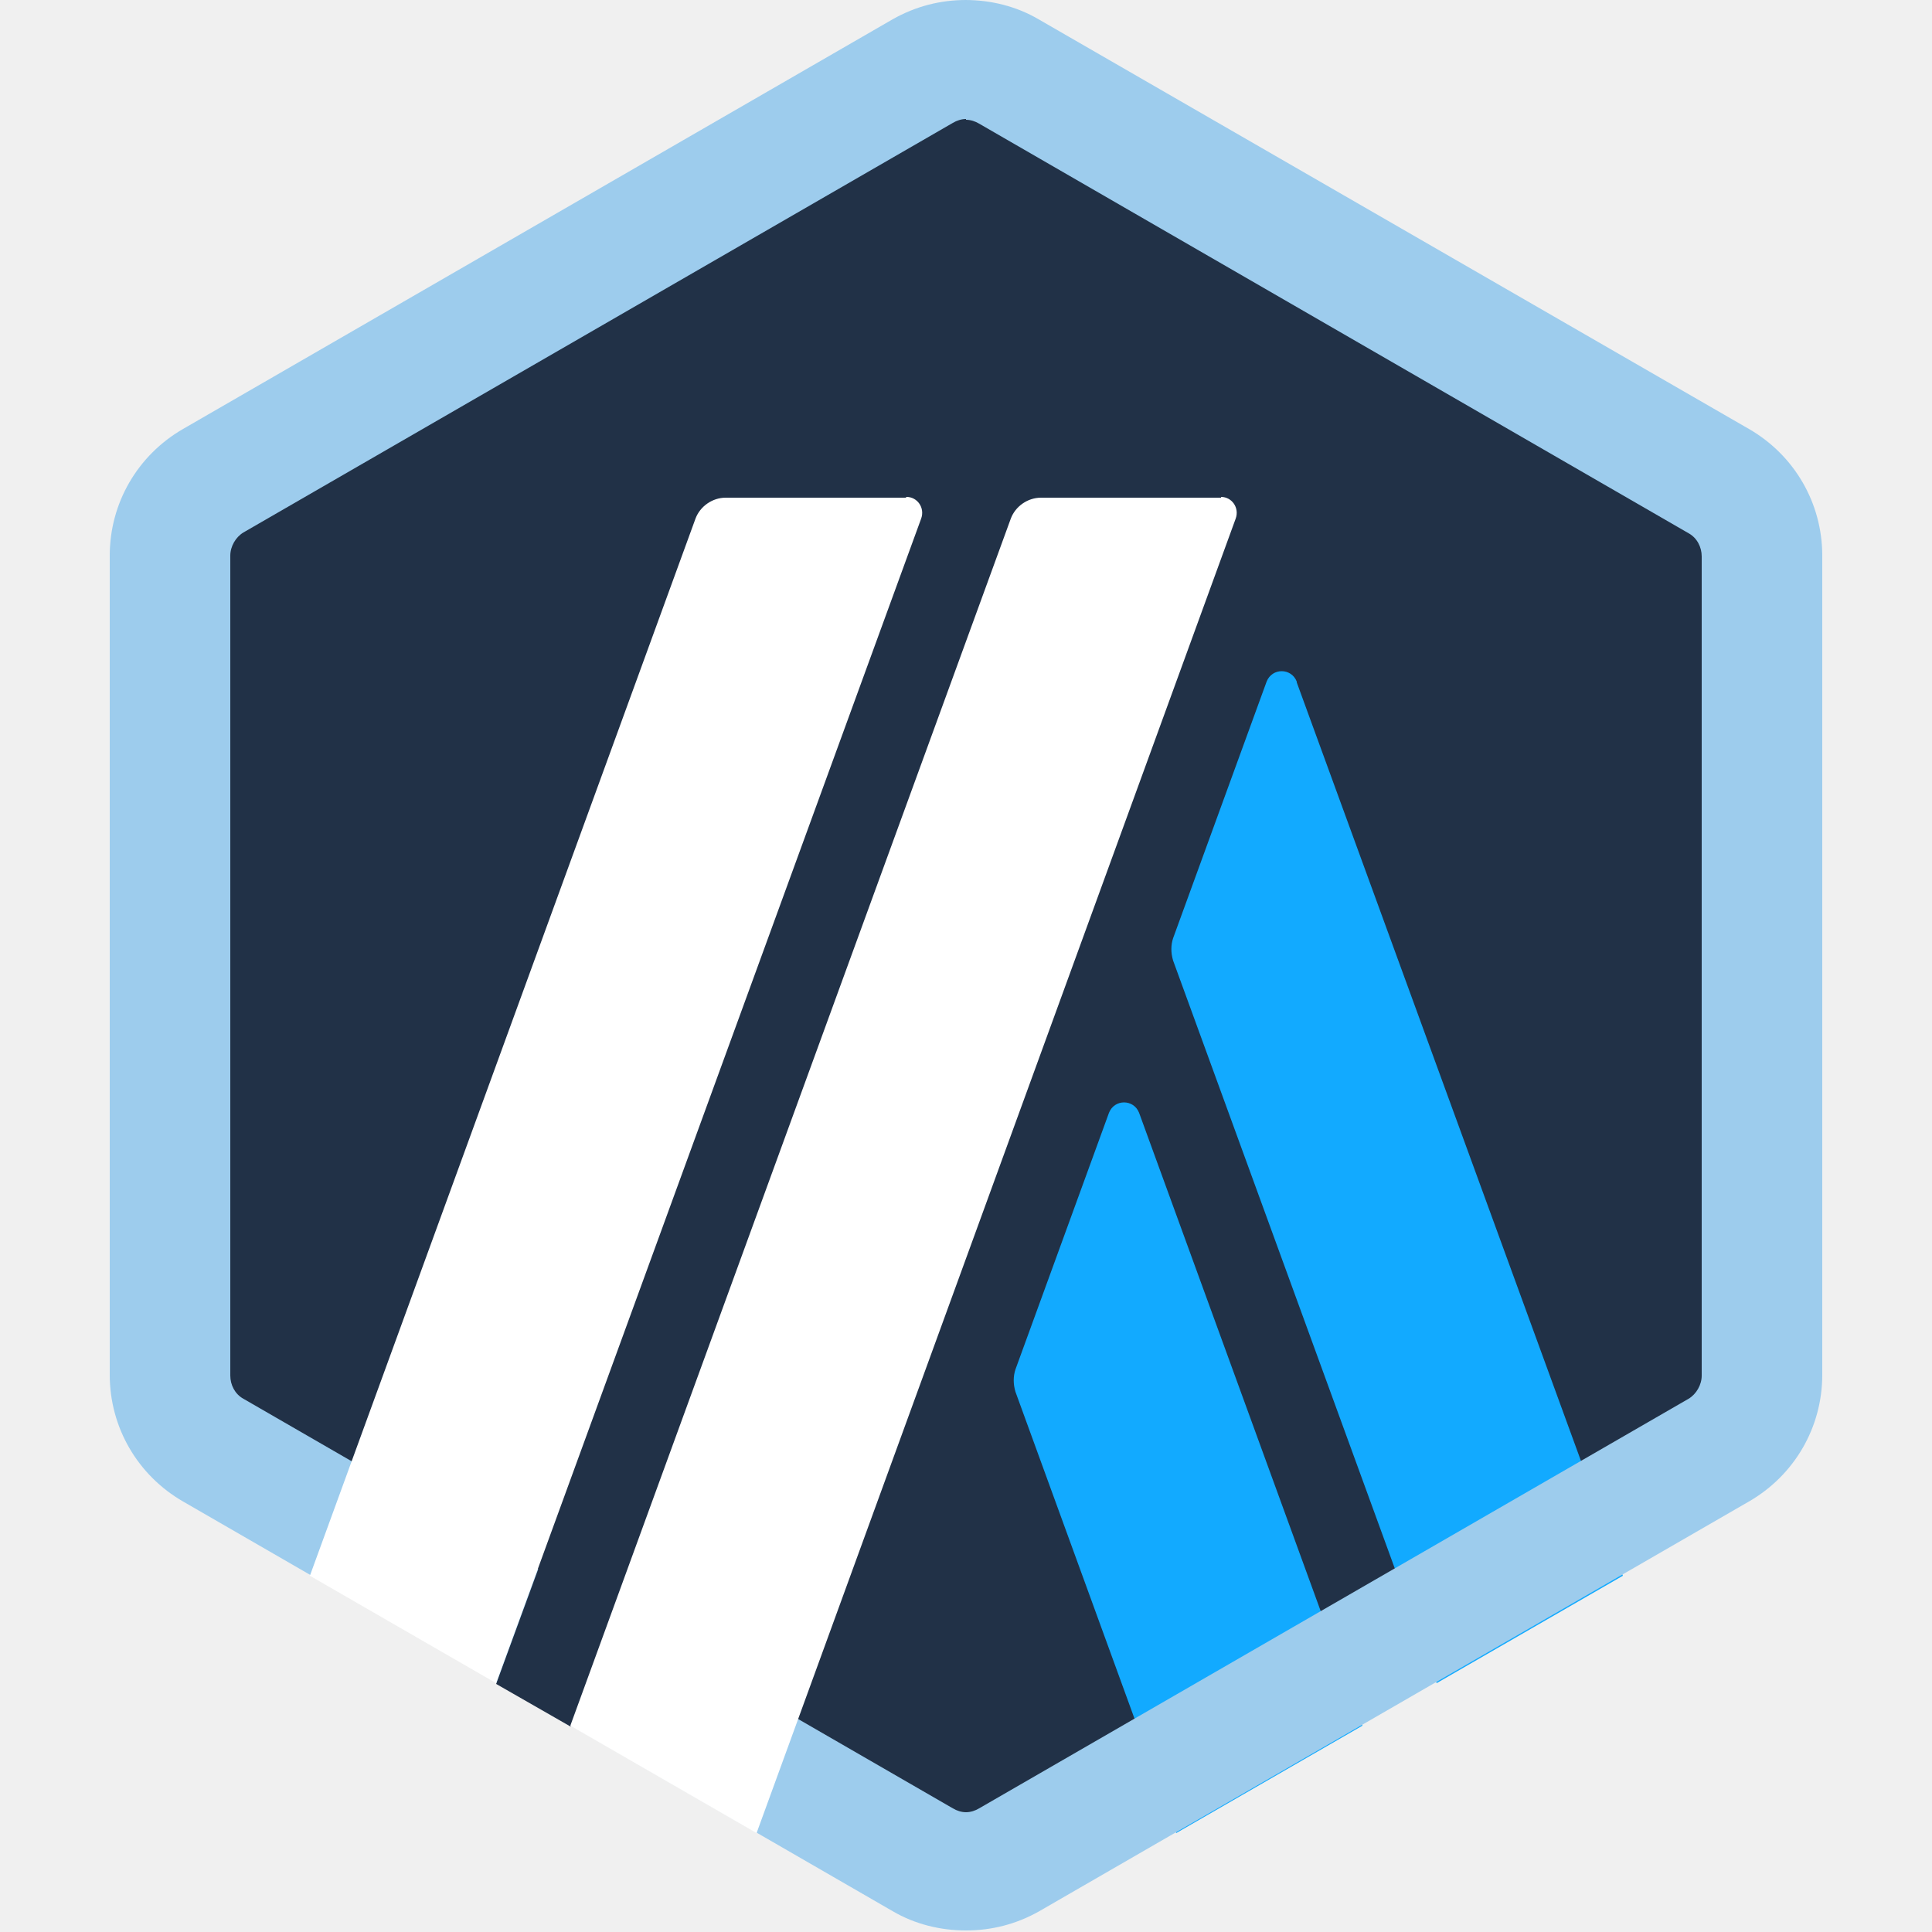
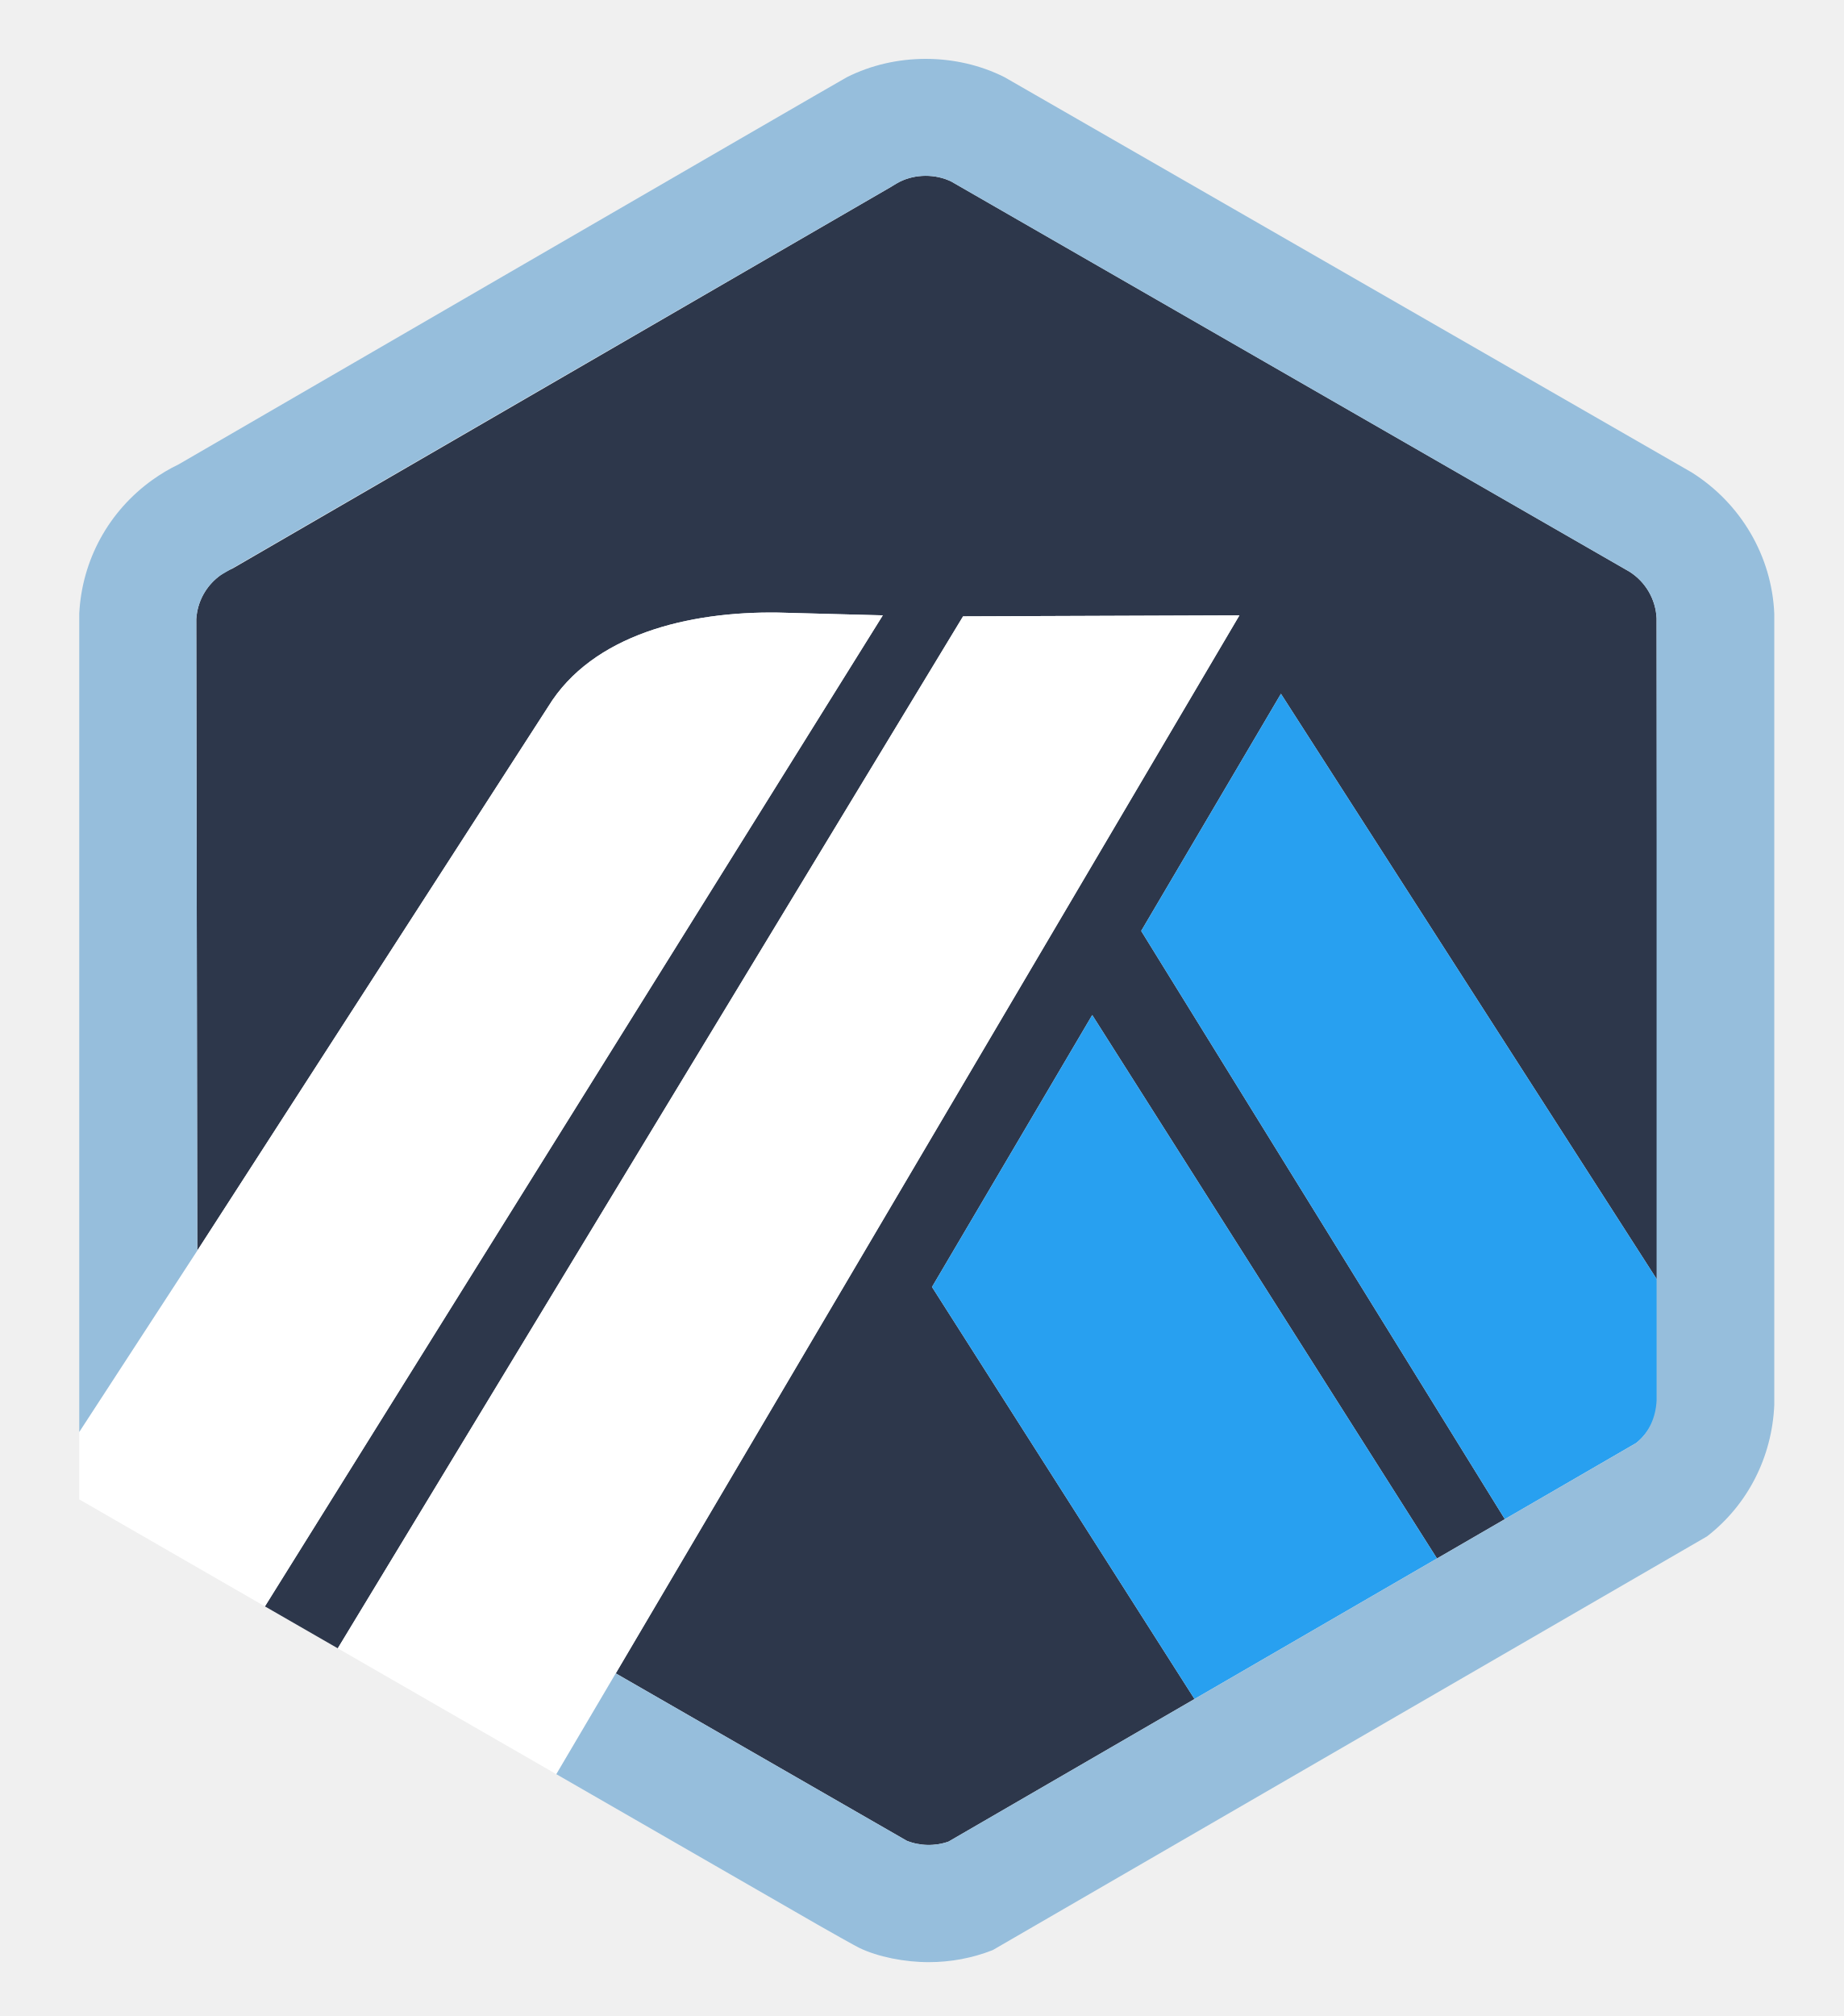
- <svg xmlns="http://www.w3.org/2000/svg" version="1.1" id="Layer_1" x="0px" y="0px" viewBox="0 0 2500 2500" style="enable-background:new 0 0 2500 2500;" xml:space="preserve">
-   <style type="text/css">
- 	.st0{fill:none;}
- 	.st1{fill:#213147;}
- 	.st2{fill:#12AAFF;}
- 	.st3{fill:#9DCCED;}
- 	.st4{fill:#FFFFFF;}
- </style>
-   <g id="Layer_x0020_1">
-     <g id="_2405588477232">
-       <rect class="st0" width="2500" height="2500" />
-       <g>
-         <g>
-           <path class="st1" d="M226,760v980c0,63,33,120,88,152l849,490c54,31,121,31,175,0l849-490c54-31,88-89,88-152V760      c0-63-33-120-88-152l-849-490c-54-31-121-31-175,0L314,608c-54,31-87,89-87,152H226z" />
-           <g>
-             <g>
-               <g>
-                 <path class="st2" d="M1435,1440l-121,332c-3,9-3,19,0,29l208,571l241-139l-289-793C1467,1422,1442,1422,1435,1440z" />
-               </g>
-               <g>
-                 <path class="st2" d="M1678,882c-7-18-32-18-39,0l-121,332c-3,9-3,19,0,29l341,935l241-139L1678,883V882z" />
-               </g>
-             </g>
-           </g>
-           <g>
-             <path class="st3" d="M1250,155c6,0,12,2,17,5l918,530c11,6,17,18,17,30v1060c0,12-7,24-17,30l-918,530c-5,3-11,5-17,5       s-12-2-17-5l-918-530c-11-6-17-18-17-30V719c0-12,7-24,17-30l918-530c5-3,11-5,17-5l0,0V155z M1250,0c-33,0-65,8-95,25L237,555       c-59,34-95,96-95,164v1060c0,68,36,130,95,164l918,530c29,17,62,25,95,25s65-8,95-25l918-530c59-34,95-96,95-164V719       c0-68-36-130-95-164L1344,25c-29-17-62-25-95-25l0,0H1250z" />
-           </g>
-           <polygon class="st1" points="642,2179 727,1947 897,2088 738,2234     " />
-           <g>
-             <path class="st4" d="M1172,644H939c-17,0-33,11-39,27L401,2039l241,139l550-1507c5-14-5-28-19-28L1172,644z" />
-             <path class="st4" d="M1580,644h-233c-17,0-33,11-39,27L738,2233l241,139l620-1701c5-14-5-28-19-28V644z" />
-           </g>
-         </g>
+ <svg xmlns="http://www.w3.org/2000/svg" version="1.1" x="0px" y="0px" width="470.287px" height="514.251px" viewBox="0 0 470.287 514.251" enable-background="new 0 0 470.287 514.251" xml:space="preserve">
+   <g id="Background">
+ </g>
+   <g id="Logos_and_symbols">
+     <g id="SYMBOL_VER_3">
+ 	</g>
+     <g id="SYMBOL_VER_3_3_">
+ 	</g>
+     <g id="SYMBOL_VER_4">
+ 	</g>
+     <g id="SYMBOL_VER_4_1_">
+       <g id="SYMBOL_VER_4_3_">
+ 		</g>
+     </g>
+     <g id="SYMBOL_VER_5_1_">
+ 	</g>
+     <g id="off_2_1_">
+ 	</g>
+     <g id="VER_3_1_">
+       <g id="SYMBOL_VER_2_1_">
+ 		</g>
+     </g>
+     <g id="VER_3">
+       <g id="SYMBOL_VER_2">
+ 		</g>
+     </g>
+     <g id="off_2">
+ 	</g>
+     <g id="SYMBOL_VER_5">
+ 	</g>
+     <g id="SYMBOL_VER_1">
+ 	</g>
+     <g id="SYMBOL_VER_1_1_">
+ 	</g>
+     <g id="SYMBOL_VER_1-1_3_">
+ 	</g>
+     <g id="SYMBOL_VER_1-1_2_">
+ 	</g>
+     <g id="SYMBOL_VER_1-1">
+ 	</g>
+     <g id="SYMBOL_VER_1-1_1_">
+       <g id="_x31_-3">
+ 		</g>
+       <g id="Symbol_-_Original_14_">
+         <path fill="#2D374B" d="M291.134,237.469l35.654-60.5l96.103,149.684l0.046,28.727l-0.313-197.672     c-0.228-4.832-2.794-9.252-6.887-11.859L242.715,46.324c-4.045-1.99-9.18-1.967-13.22,0.063c-0.546,0.272-1.06,0.57-1.548,0.895     l-0.604,0.379L59.399,144.983l-0.651,0.296c-0.838,0.385-1.686,0.875-2.48,1.444c-3.185,2.283-5.299,5.66-5.983,9.448     c-0.103,0.574-0.179,1.158-0.214,1.749l0.264,161.083l89.515-138.745c11.271-18.397,35.825-24.323,58.62-24.001l26.753,0.706     L67.588,409.765l18.582,10.697L245.692,157.22l70.51-0.256L157.091,426.849l66.306,38.138l7.922,4.556     c3.351,1.362,7.302,1.431,10.681,0.21l175.453-101.678l-33.544,19.438L291.134,237.469z M304.736,433.395l-66.969-105.108     l40.881-69.371l87.952,138.628L304.736,433.395z" />
+         <polygon fill="#28A0F0" points="237.768,328.286 304.736,433.395 366.601,397.543 278.648,258.915    " />
+         <path fill="#28A0F0" d="M422.937,355.379l-0.046-28.727l-96.103-149.684l-35.654,60.5l92.774,150.043l33.544-19.438     c3.29-2.673,5.281-6.594,5.49-10.825L422.937,355.379z" />
+         <path fill="#FFFFFF" d="M20.219,382.469l47.369,27.296l157.634-252.801l-26.753-0.706c-22.795-0.322-47.35,5.604-58.62,24.001     L50.334,319.004l-30.115,46.271V382.469z" />
+         <polygon fill="#FFFFFF" points="316.202,156.964 245.692,157.22 86.17,420.462 141.928,452.565 157.091,426.849    " />
+         <path fill="#96BEDC" d="M452.65,156.601c-0.59-14.746-8.574-28.245-21.08-36.104L256.28,19.692     c-12.371-6.229-27.825-6.237-40.218-0.004c-1.465,0.739-170.465,98.752-170.465,98.752c-2.339,1.122-4.592,2.458-6.711,3.975     c-11.164,8.001-17.969,20.435-18.668,34.095v208.765l30.115-46.271L50.07,157.921c0.035-0.589,0.109-1.169,0.214-1.741     c0.681-3.79,2.797-7.171,5.983-9.456c0.795-0.569,172.682-100.064,173.228-100.337c4.04-2.029,9.175-2.053,13.22-0.063     l173.022,99.523c4.093,2.607,6.659,7.027,6.887,11.859v199.542c-0.209,4.231-1.882,8.152-5.172,10.825l-33.544,19.438     l-17.308,10.031l-61.864,35.852l-62.737,36.357c-3.379,1.221-7.33,1.152-10.681-0.21l-74.228-42.693l-15.163,25.717     l66.706,38.406c2.206,1.255,4.171,2.367,5.784,3.272c2.497,1.4,4.199,2.337,4.8,2.629c4.741,2.303,11.563,3.643,17.71,3.643     c5.636,0,11.132-1.035,16.332-3.072l182.225-105.531c10.459-8.104,16.612-20.325,17.166-33.564V156.601z" />
      </g>
+       <g id="Symbol_-_Original_13_">
+ 		</g>
+       <g id="Symbol_-_Original_6_">
+ 		</g>
+       <g id="Symbol_-_Original_4_">
+ 		</g>
+       <g id="One_color_version_-_White_3_">
+         <g id="Symbol_-_Original_15_">
+ 			</g>
+       </g>
+       <g id="One_color_version_-_White">
+         <g id="Symbol_-_Original">
+ 			</g>
+       </g>
+       <g id="Symbol_-_Monochromatic_3_">
+         <g id="_x33__7_">
+ 			</g>
+       </g>
+       <g id="Symbol_-_Monochromatic">
+         <g id="_x33__3_">
+ 			</g>
+       </g>
+       <g id="_x33__2_">
+ 		</g>
+       <g id="_x33__1_">
+ 		</g>
+       <g id="_x33_">
+ 		</g>
+       <g id="Symbol_-_Original_10_">
+ 		</g>
+       <g id="Symbol_-_Original_1_">
+ 		</g>
+       <g id="Symbol_-_Original_2_">
+ 		</g>
+       <g id="_x34__1_">
+ 		</g>
+       <g id="Symbol_-_Monochromatic_2_">
+         <g id="_x33__6_">
+ 			</g>
+       </g>
+       <g id="One_color_version_-_White_2_">
+         <g id="Symbol_-_Original_11_">
+ 			</g>
+       </g>
+       <g id="Symbol_-_Original_5_">
+         <g id="Symbol_-_Original_12_">
+ 			</g>
+       </g>
+       <g id="One_color_version_-_White_1_">
+         <g id="Symbol_-_Original_9_">
+ 			</g>
+       </g>
+     </g>
+     <g id="SYMBOL_VER_1_2_">
+       <g id="SYMBOL_VER_2_4_">
+ 		</g>
+       <g id="SYMBOL_VER_2-1-1_1_">
+ 		</g>
+       <g id="SYMBOL_VER_2-2-1_1_">
+ 		</g>
+       <g id="SYMBOL_VER_2-3-1_4_">
+ 		</g>
+       <g id="New_Symbol_1_">
+         <g id="SYMBOL_VER_2-3-1_3_">
+ 			</g>
+       </g>
+       <g id="New_Symbol">
+         <g id="SYMBOL_VER_2-3-1_1_">
+ 			</g>
+       </g>
+     </g>
+     <g id="SYMBOL_VER_2_2_">
+ 	</g>
+     <g id="SYMBOL_VER_4_2_">
+ 	</g>
+     <g id="SYMBOL_VER_3_2_">
+ 	</g>
+     <g id="SYMBOL_VER_3_1_">
+ 	</g>
+     <g id="SYMBOL_VER_1-1-1_1_">
+ 	</g>
+     <g id="SYMBOL_VER_1-1-1">
+ 	</g>
+     <g id="SYMBOL_VER_1-1-1_2_2_">
+ 	</g>
+     <g id="SYMBOL_VER_1-1-1_2">
+ 	</g>
+     <g id="SYMBOL_VER_1-1-1_2_1_">
+ 	</g>
+     <g id="Symbol_-_Original_7_">
+ 	</g>
+     <g id="Symbol_-_Original_8_">
+ 	</g>
+     <g id="SYMBOL_VER_2-1-1">
+ 	</g>
+     <g id="SYMBOL_VER_2-2-1">
+ 	</g>
+     <g id="SYMBOL_VER_2-3-1">
+ 	</g>
+     <g id="SYMBOL_VER_5-1_1_">
+ 	</g>
+     <g id="SYMBOL_VER_5-1">
+ 	</g>
+     <g id="SYMBOL_VER_5-2_1_">
+ 	</g>
+     <g id="SYMBOL_VER_5-2">
+ 	</g>
+     <g id="Symbol_-_Monochromatic_1_">
+       <g id="_x33__4_">
+ 		</g>
    </g>
  </g>
</svg>
